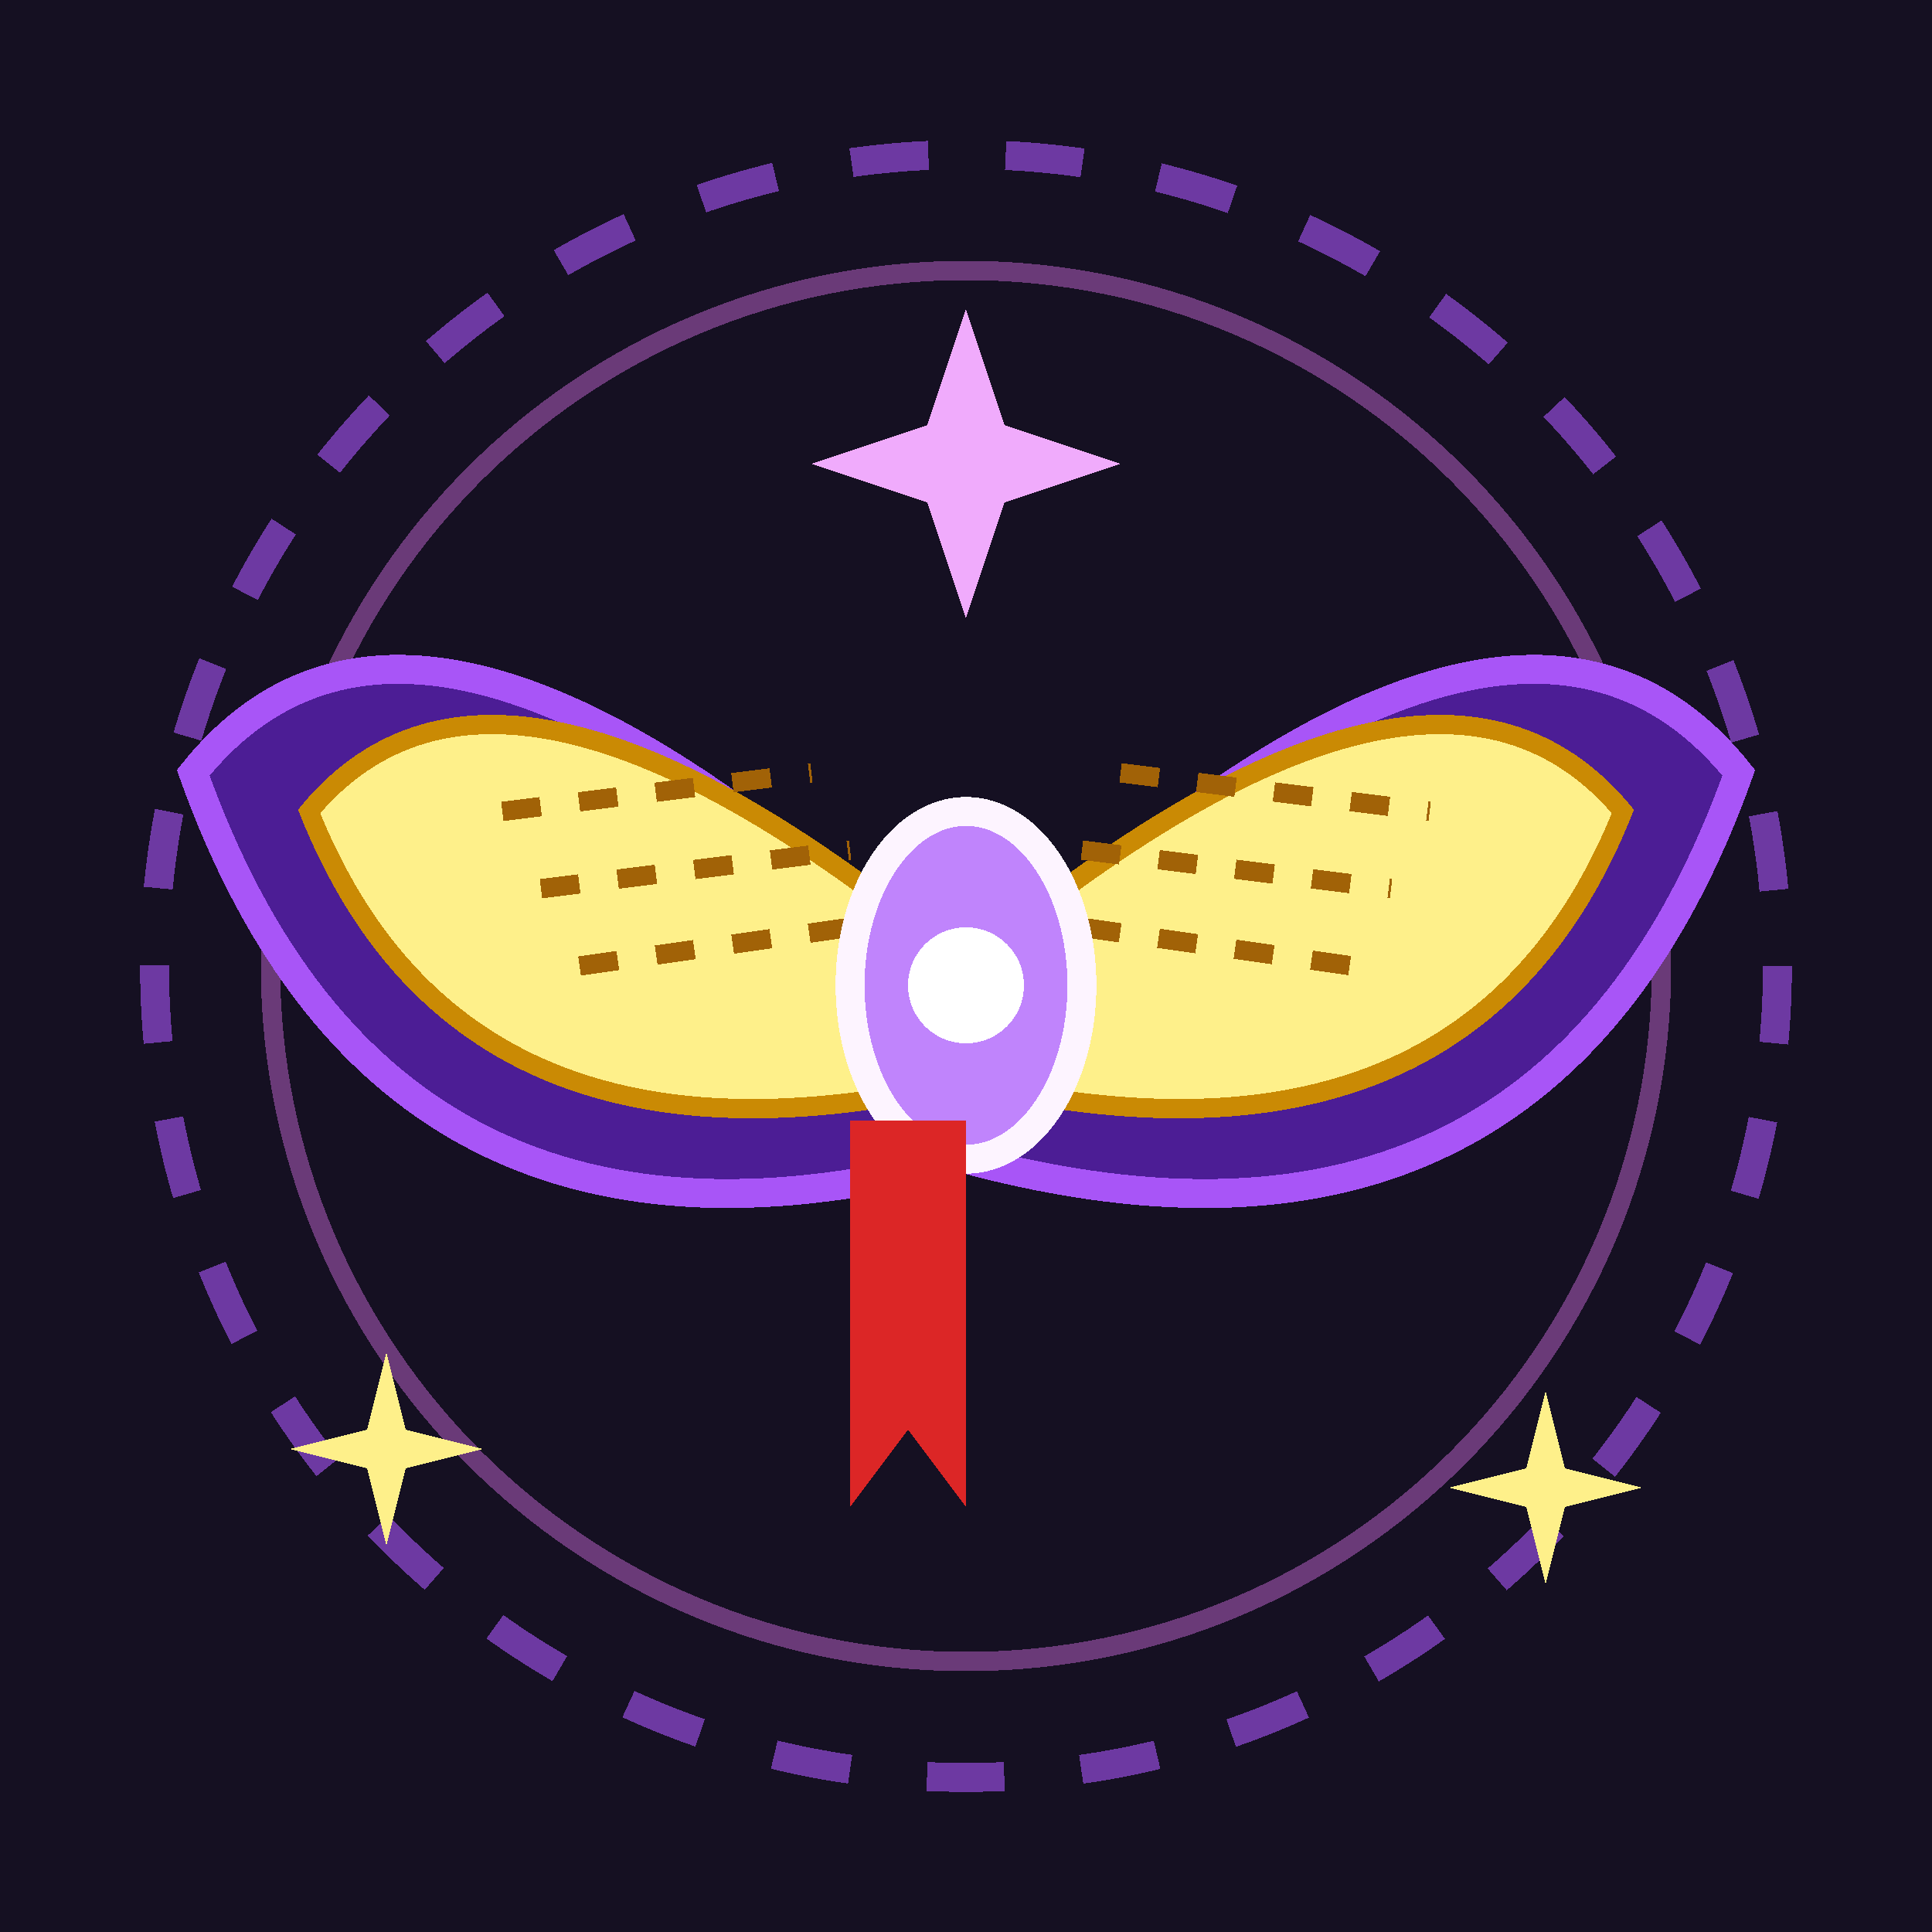
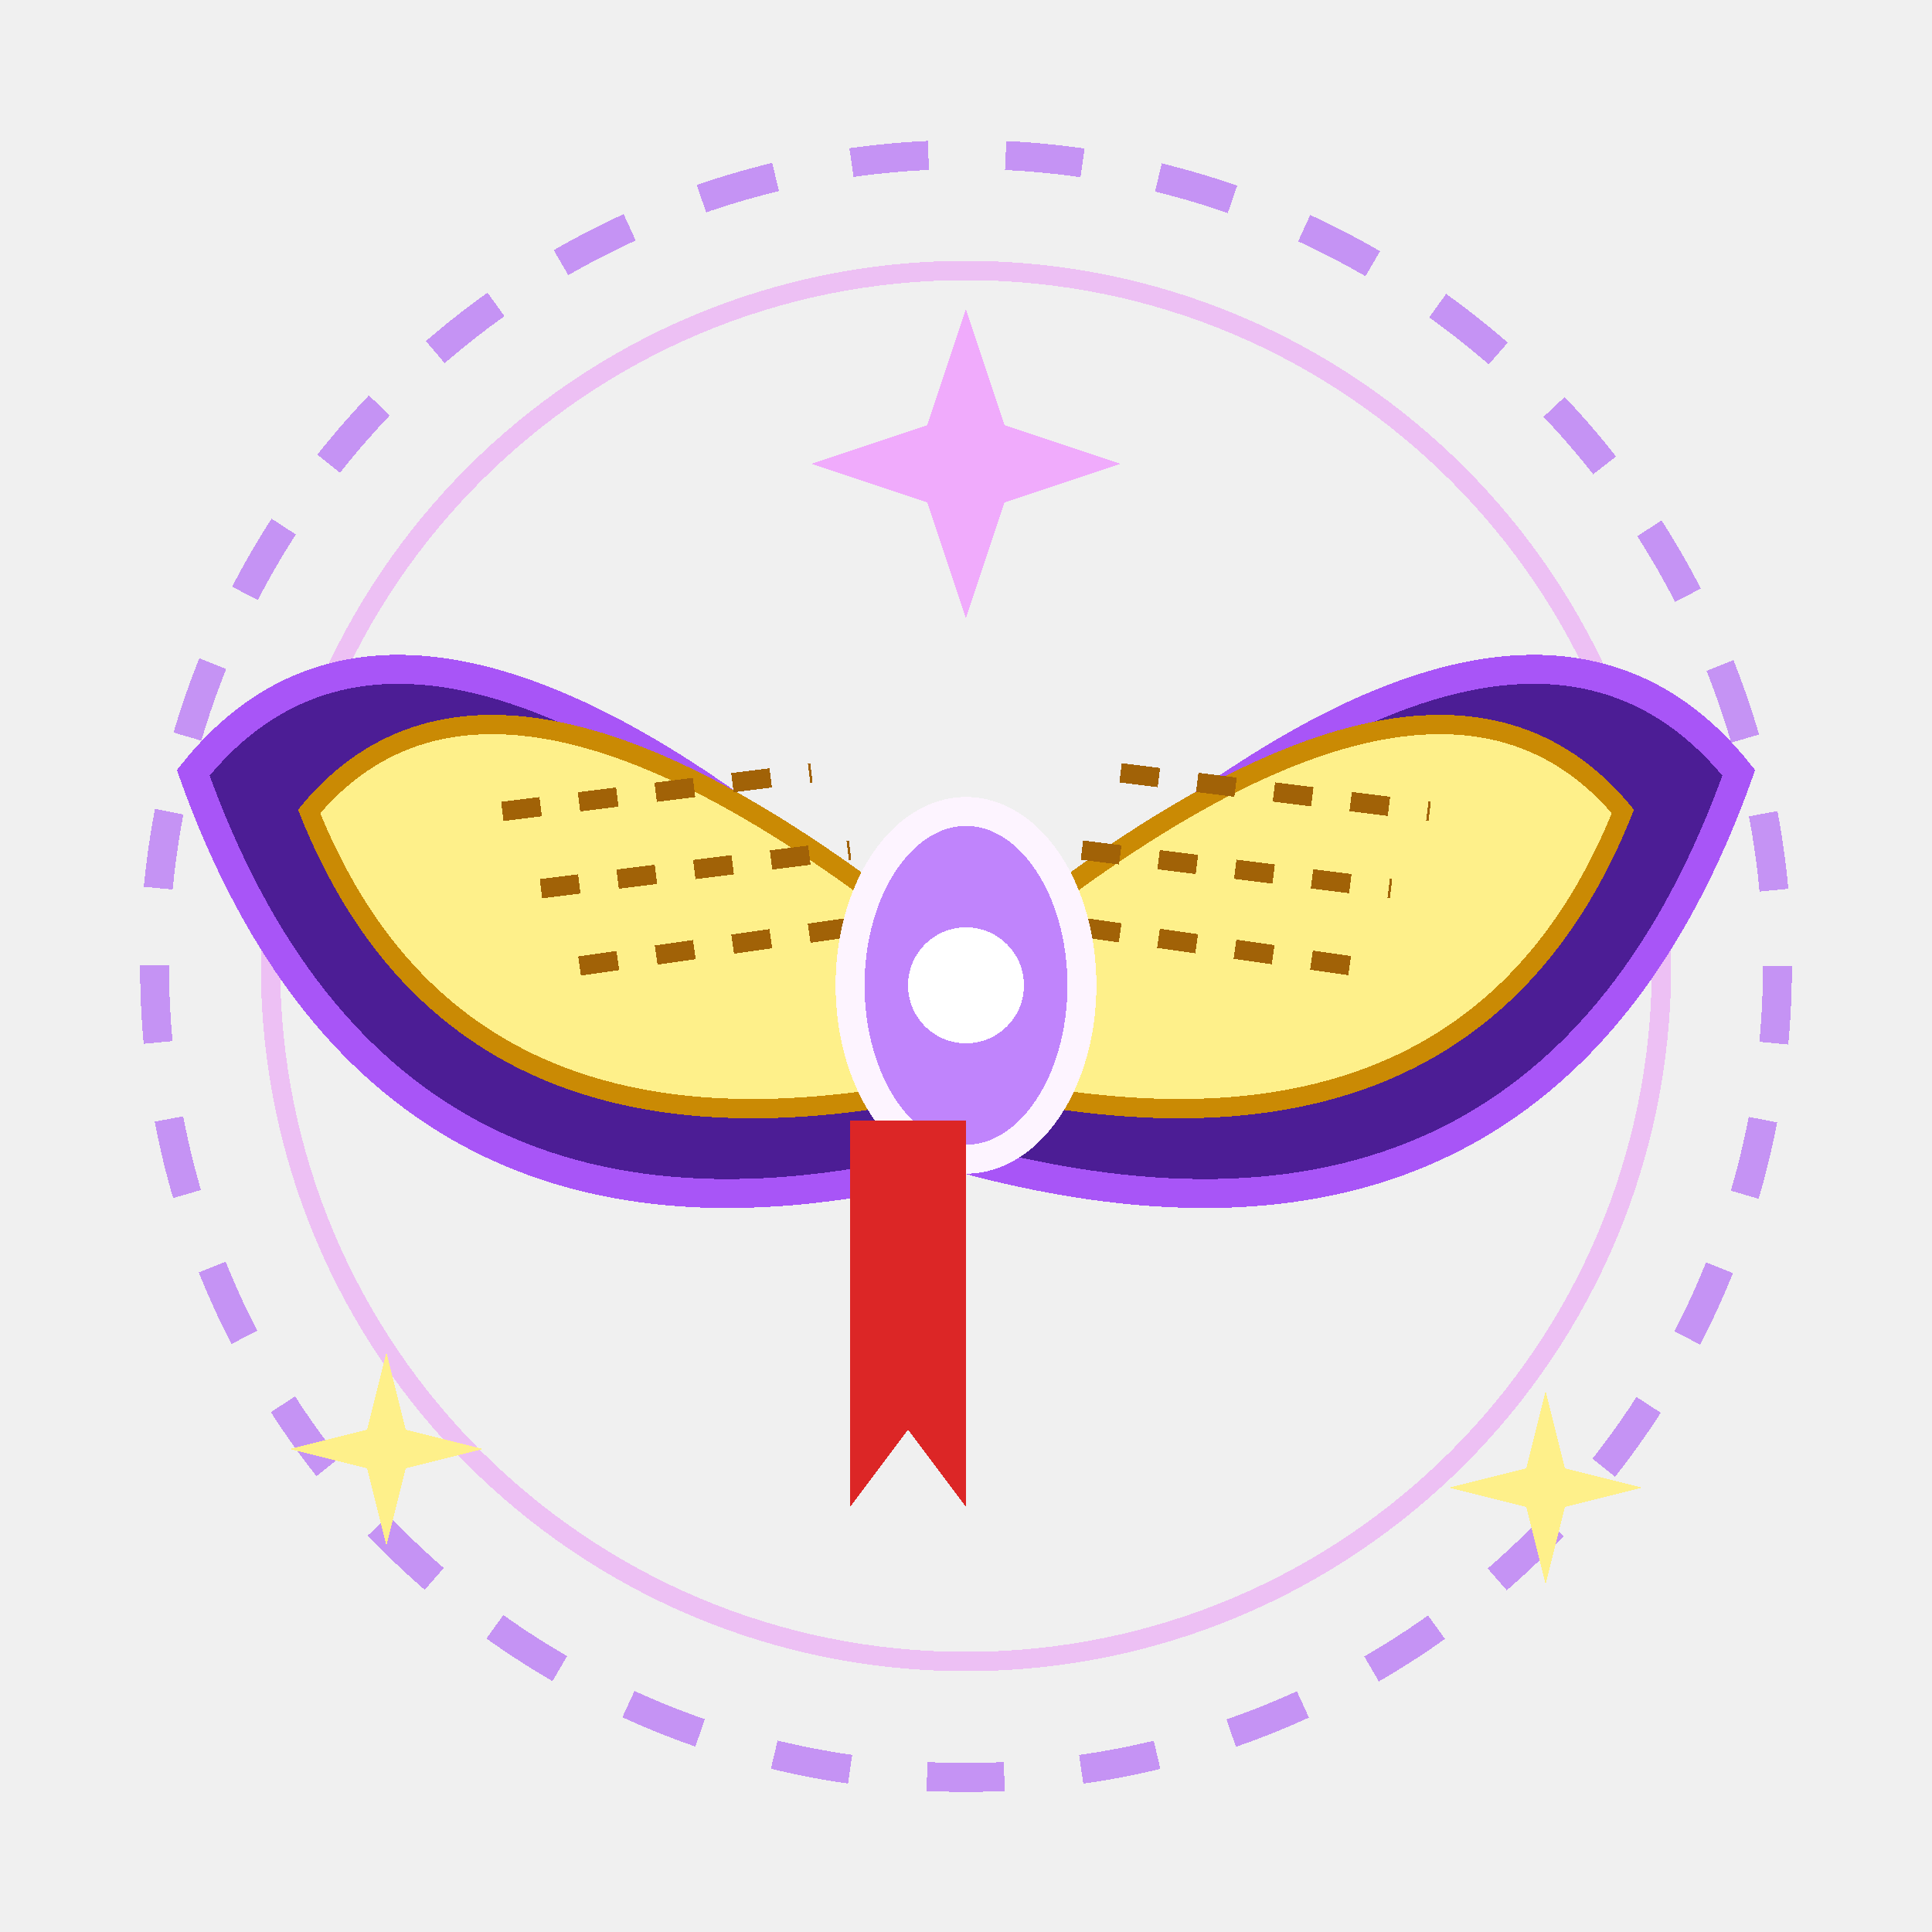
<svg xmlns="http://www.w3.org/2000/svg" viewBox="0 0 100 100" width="100" height="100" shape-rendering="crispEdges">
-   <rect width="100" height="100" fill="#151022" />
  <circle cx="50" cy="50" r="42" fill="none" stroke="#a855f7" stroke-width="1.5" stroke-dasharray="4,4" opacity="0.6" />
  <circle cx="50" cy="50" r="36" fill="none" stroke="#e879f9" stroke-width="1" opacity="0.4" />
  <path d="M 50,52 Q 22,25 10,40 Q 20,68 50,60 Z" fill="#4c1d95" stroke="#a855f7" stroke-width="1.5" />
  <path d="M 50,52 Q 78,25 90,40 Q 80,68 50,60 Z" fill="#4c1d95" stroke="#a855f7" stroke-width="1.5" />
  <path d="M 50,50 Q 26,30 16,42 Q 24,62 50,56 Z" fill="#fef08a" stroke="#ca8a04" stroke-width="1" />
  <path d="M 50,50 Q 74,30 84,42 Q 76,62 50,56 Z" fill="#fef08a" stroke="#ca8a04" stroke-width="1" />
  <line x1="26" y1="42" x2="42" y2="40" stroke="#a16207" stroke-width="1" stroke-dasharray="2,2" />
  <line x1="28" y1="46" x2="44" y2="44" stroke="#a16207" stroke-width="1" stroke-dasharray="2,2" />
  <line x1="30" y1="50" x2="44" y2="48" stroke="#a16207" stroke-width="1" stroke-dasharray="2,2" />
  <line x1="58" y1="40" x2="74" y2="42" stroke="#a16207" stroke-width="1" stroke-dasharray="2,2" />
  <line x1="56" y1="44" x2="72" y2="46" stroke="#a16207" stroke-width="1" stroke-dasharray="2,2" />
  <line x1="56" y1="48" x2="70" y2="50" stroke="#a16207" stroke-width="1" stroke-dasharray="2,2" />
  <ellipse cx="50" cy="51" rx="6" ry="9" fill="#c084fc" stroke="#fdf4ff" stroke-width="1.5" />
  <circle cx="50" cy="51" r="3" fill="#ffffff" />
  <polygon points="50,16 52,22 58,24 52,26 50,32 48,26 42,24 48,22" fill="#f0abfc" />
  <polygon points="20,70 21,74 25,75 21,76 20,80 19,76 15,75 19,74" fill="#fef08a" />
  <polygon points="80,72 81,76 85,77 81,78 80,82 79,78 75,77 79,76" fill="#fef08a" />
  <path d="M 50,58 L 50,78 L 47,74 L 44,78 L 44,58" fill="#dc2626" />
</svg>
